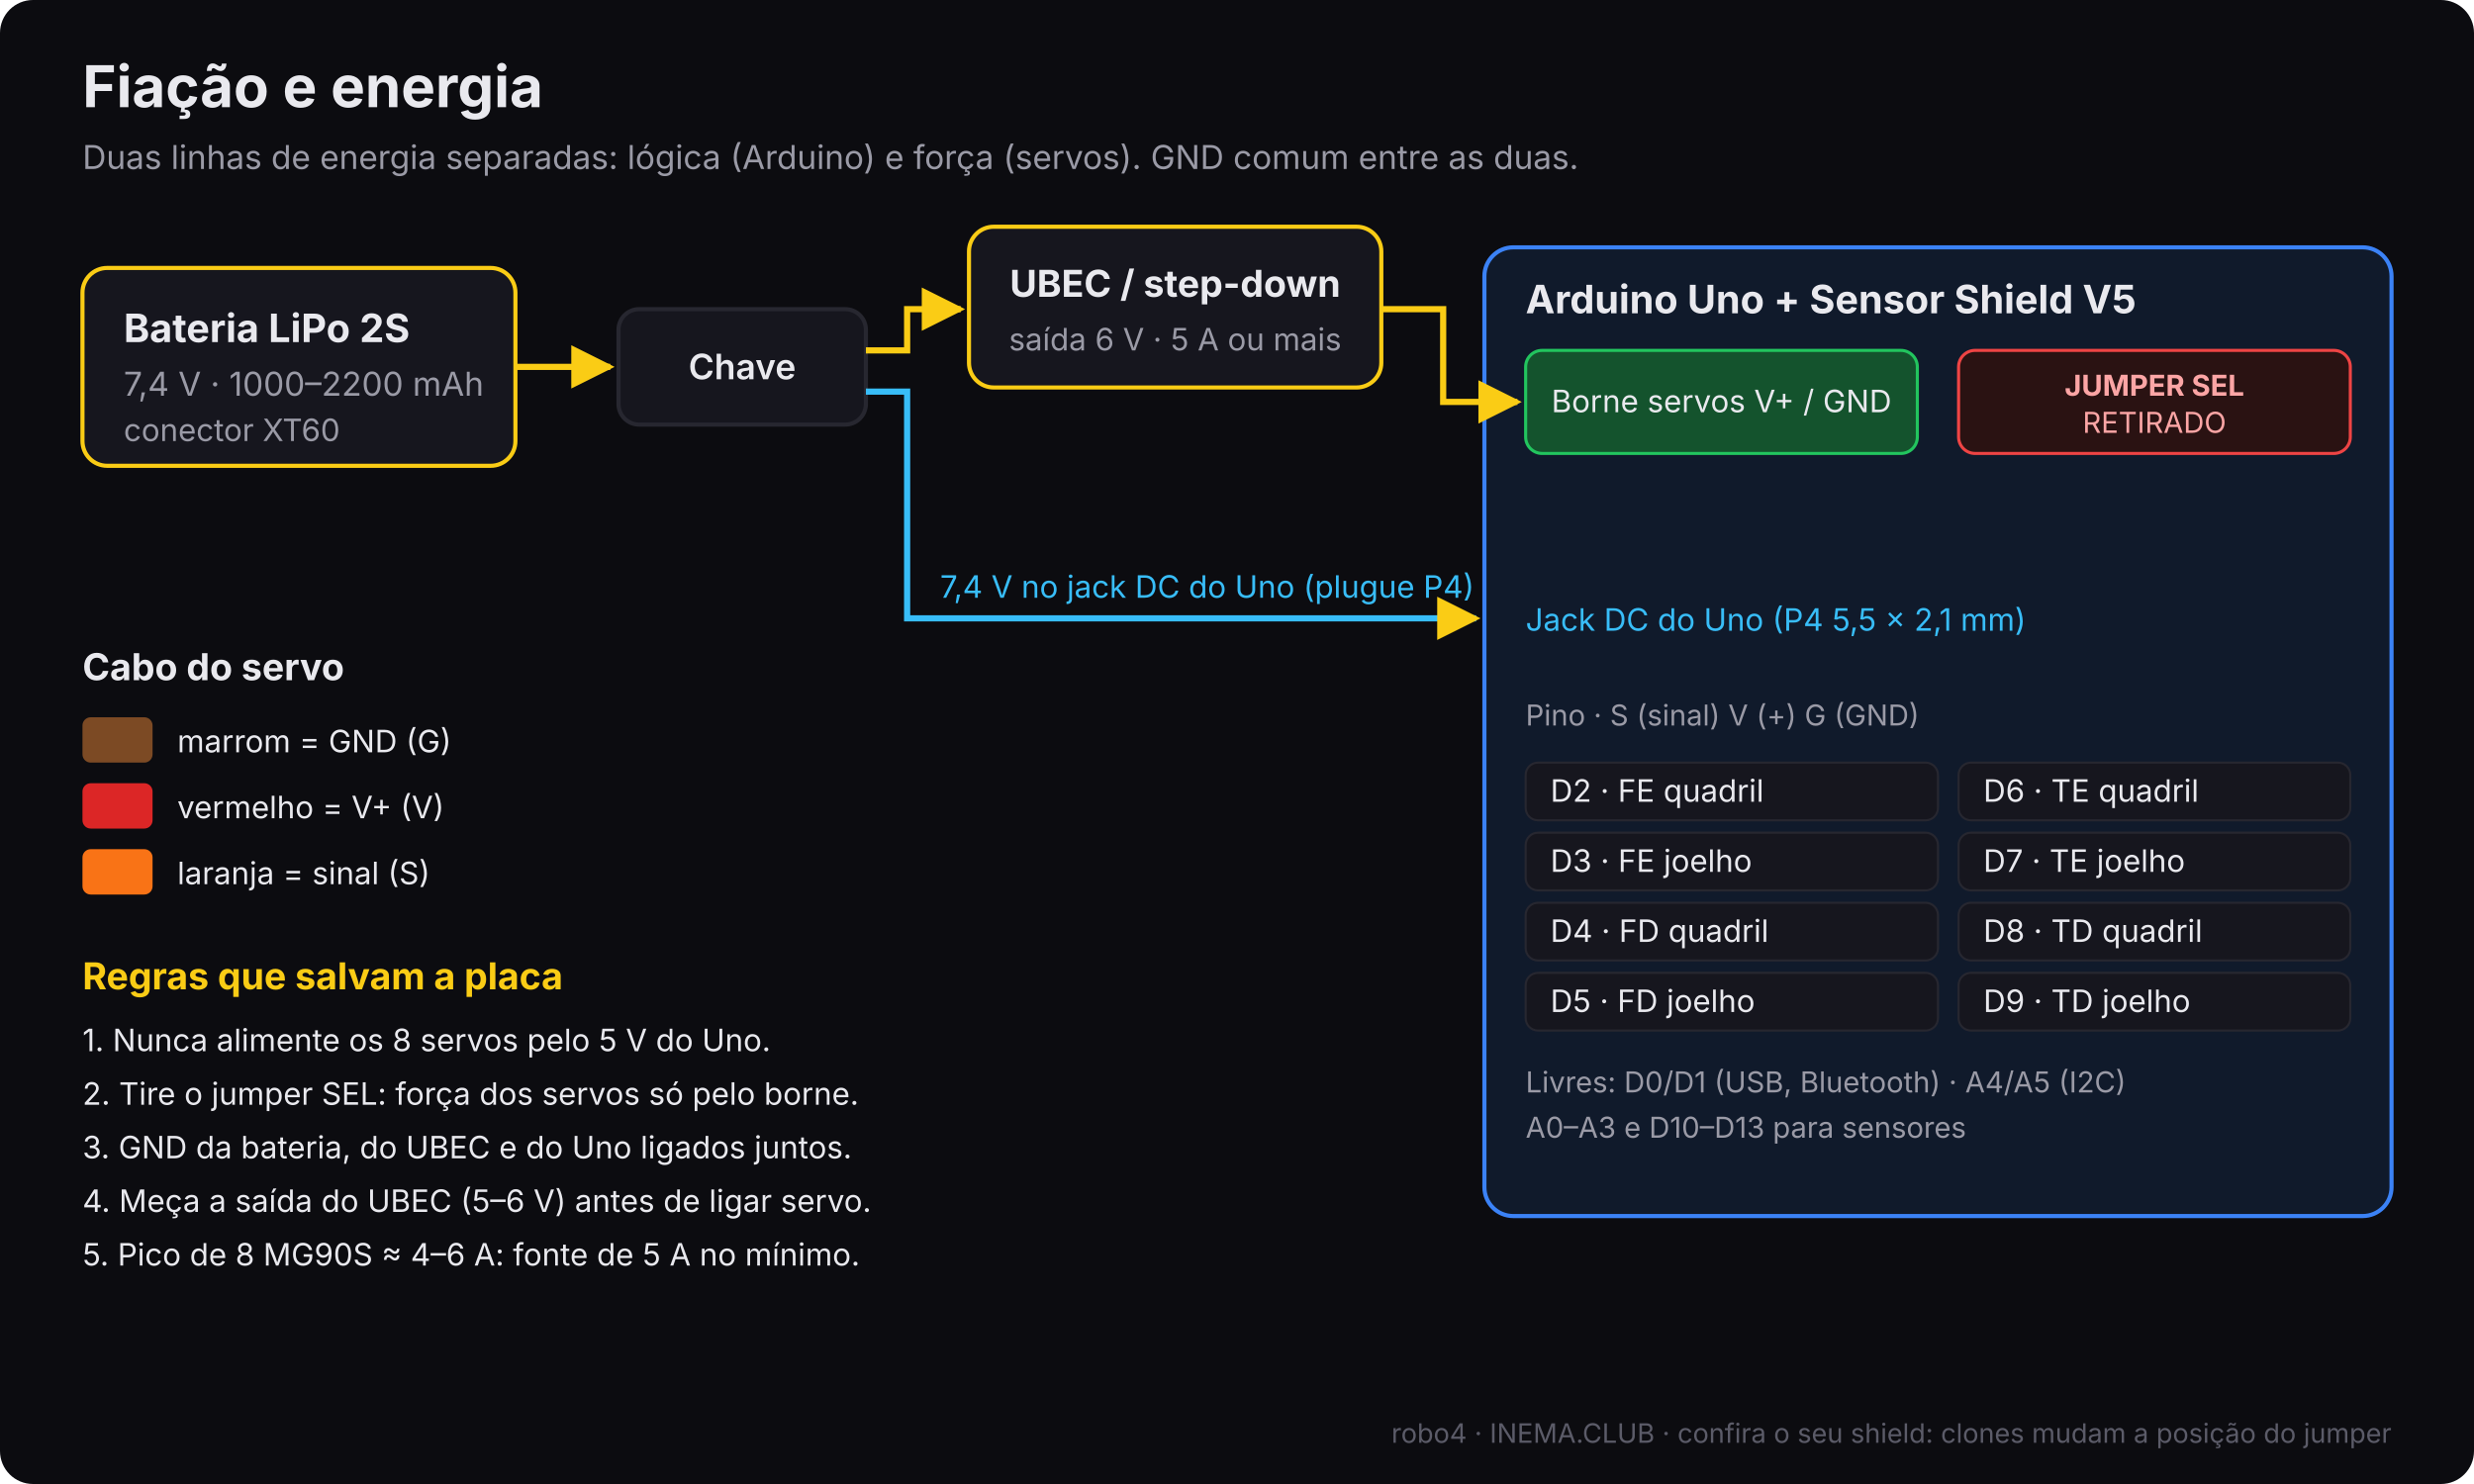
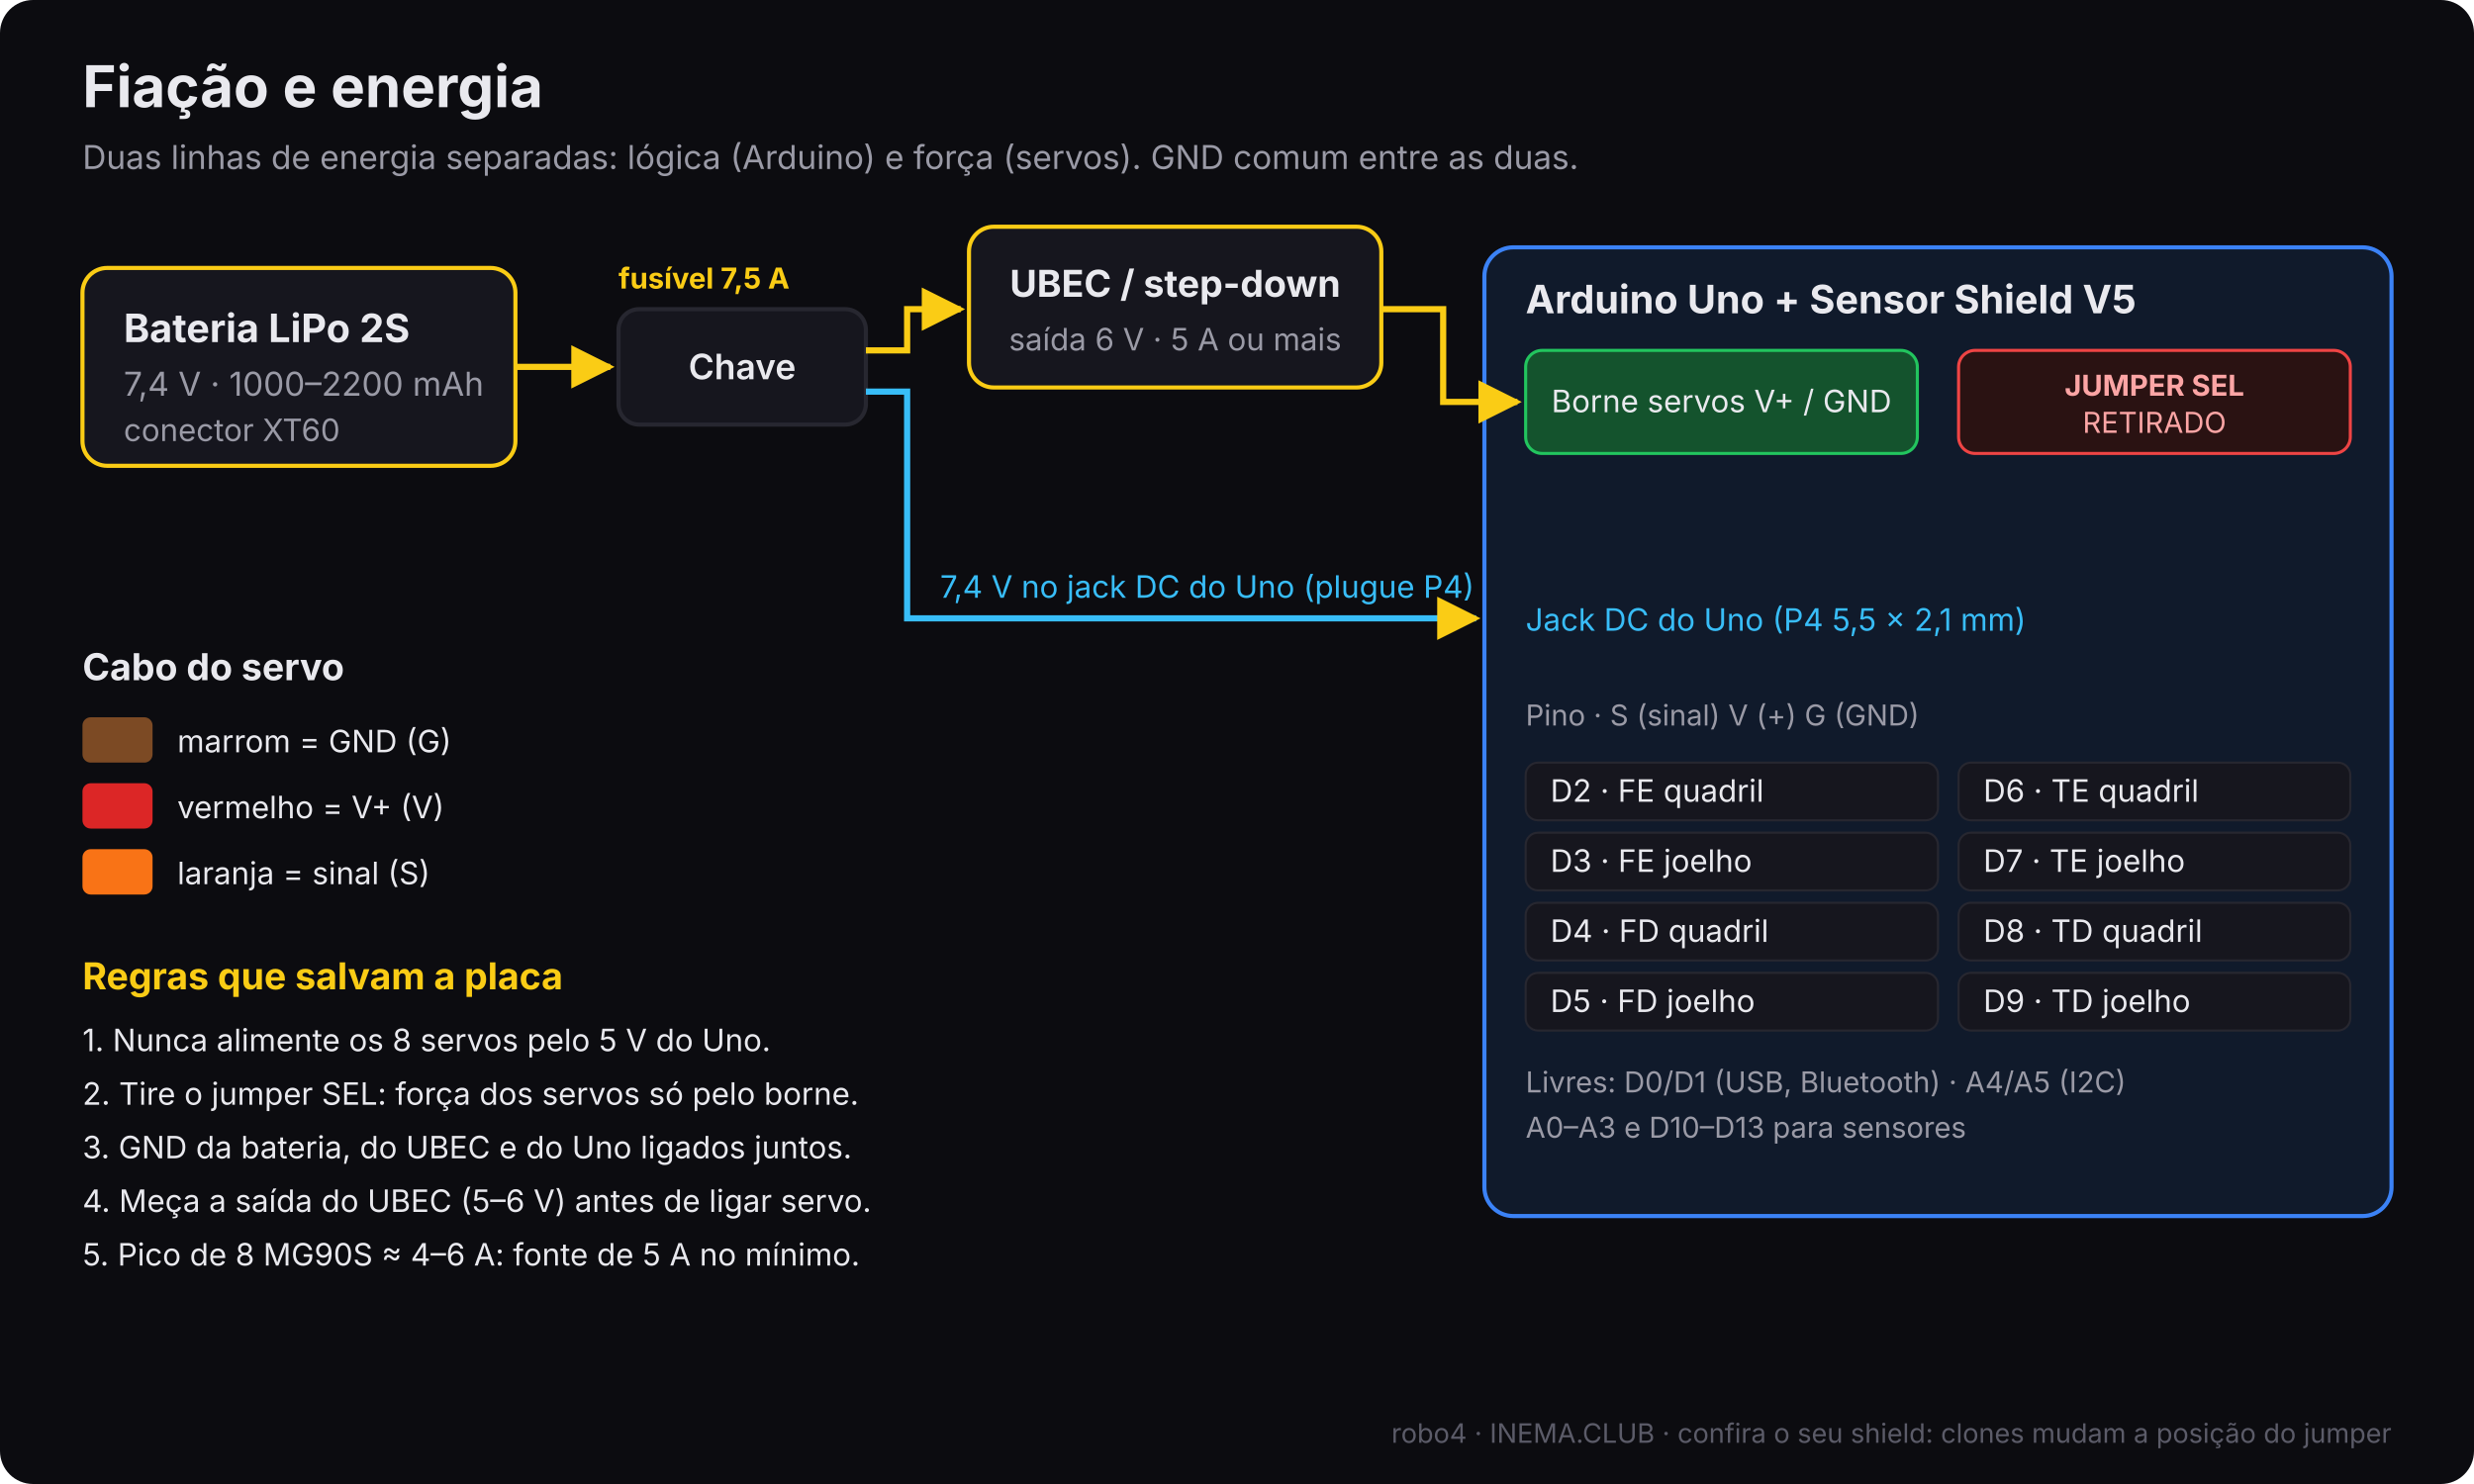
<svg xmlns="http://www.w3.org/2000/svg" viewBox="0 0 1200 720" font-family="Inter, Arial, sans-serif">
  <defs>
    <marker id="seta" viewBox="0 0 10 10" refX="9" refY="5" markerWidth="7" markerHeight="7" orient="auto">
      <path d="M0,0 L10,5 L0,10 z" fill="#FACC15" />
    </marker>
  </defs>
  <rect width="1200" height="720" rx="16" fill="#0c0c10" />
  <text x="40" y="52" fill="#e9e9ee" font-size="28" font-weight="700" font-family="Sora, Inter, sans-serif">Fiação e energia</text>
  <text x="40" y="82" fill="#9a9aa6" font-size="16">Duas linhas de energia separadas: lógica (Arduino) e força (servos). GND comum entre as duas.</text>
  <rect x="40" y="130" width="210" height="96" rx="12" fill="#16161e" stroke="#FACC15" stroke-width="2" />
  <text x="60" y="166" fill="#e9e9ee" font-size="19" font-weight="700">Bateria LiPo 2S</text>
  <text x="60" y="192" fill="#9a9aa6" font-size="16">7,4 V · 1000–2200 mAh</text>
  <text x="60" y="214" fill="#9a9aa6" font-size="15">conector XT60</text>
  <rect x="300" y="150" width="120" height="56" rx="10" fill="#16161e" stroke="#272730" stroke-width="2" />
  <text x="360" y="184" fill="#e9e9ee" font-size="17" font-weight="600" text-anchor="middle">Chave</text>
  <line x1="250" y1="178" x2="296" y2="178" stroke="#FACC15" stroke-width="3" marker-end="url(#seta)" />
  <rect x="470" y="110" width="200" height="78" rx="12" fill="#16161e" stroke="#FACC15" stroke-width="2" />
  <text x="570" y="144" fill="#e9e9ee" font-size="18" font-weight="700" text-anchor="middle">UBEC / step-down</text>
  <text x="570" y="170" fill="#9a9aa6" font-size="15" text-anchor="middle">saída 6 V · 5 A ou mais</text>
  <path d="M420,170 L440,170 L440,150 L466,150" fill="none" stroke="#FACC15" stroke-width="3" marker-end="url(#seta)" />
  <path d="M420,190 L440,190 L440,300 L716,300" fill="none" stroke="#38bdf8" stroke-width="3" marker-end="url(#seta)" />
  <text x="456" y="290" fill="#38bdf8" font-size="15">7,4 V no jack DC do Uno (plugue P4) → lógica</text>
  <rect x="720" y="120" width="440" height="470" rx="14" fill="#101a2b" stroke="#3b82f6" stroke-width="2" />
  <text x="740" y="152" fill="#e9e9ee" font-size="19" font-weight="700">Arduino Uno + Sensor Shield V5</text>
  <rect x="740" y="170" width="190" height="50" rx="8" fill="#14532d" stroke="#22c55e" stroke-width="1.5" />
  <text x="835" y="200" fill="#e9e9ee" font-size="15" text-anchor="middle">Borne servos V+ / GND</text>
  <path d="M670,150 L700,150 L700,195 L736,195" fill="none" stroke="#FACC15" stroke-width="3" marker-end="url(#seta)" />
  <rect x="950" y="170" width="190" height="50" rx="8" fill="#2a1212" stroke="#ef4444" stroke-width="1.5" />
  <text x="1045" y="192" fill="#fca5a5" font-size="14" text-anchor="middle" font-weight="700">JUMPER SEL</text>
  <text x="1045" y="210" fill="#fca5a5" font-size="14" text-anchor="middle">RETIRADO</text>
  <text x="740" y="306" fill="#38bdf8" font-size="15">Jack DC do Uno (P4 5,5 × 2,1 mm)</text>
  <text x="740" y="352" fill="#9a9aa6" font-size="14">Pino  ·  S (sinal)  V (+)  G (GND)</text>
  <g font-size="15" fill="#e9e9ee">
    <g transform="translate(740,370)">
      <rect width="200" height="28" rx="6" fill="#16161e" stroke="#272730" />
      <text x="12" y="19">D2 · FE quadril</text>
      <rect y="34" width="200" height="28" rx="6" fill="#16161e" stroke="#272730" />
      <text x="12" y="53">D3 · FE joelho</text>
      <rect y="68" width="200" height="28" rx="6" fill="#16161e" stroke="#272730" />
      <text x="12" y="87">D4 · FD quadril</text>
      <rect y="102" width="200" height="28" rx="6" fill="#16161e" stroke="#272730" />
      <text x="12" y="121">D5 · FD joelho</text>
    </g>
    <g transform="translate(950,370)">
      <rect width="190" height="28" rx="6" fill="#16161e" stroke="#272730" />
      <text x="12" y="19">D6 · TE quadril</text>
      <rect y="34" width="190" height="28" rx="6" fill="#16161e" stroke="#272730" />
      <text x="12" y="53">D7 · TE joelho</text>
      <rect y="68" width="190" height="28" rx="6" fill="#16161e" stroke="#272730" />
      <text x="12" y="87">D8 · TD quadril</text>
      <rect y="102" width="190" height="28" rx="6" fill="#16161e" stroke="#272730" />
      <text x="12" y="121">D9 · TD joelho</text>
    </g>
  </g>
  <text x="740" y="530" fill="#9a9aa6" font-size="14">Livres: D0/D1 (USB, Bluetooth) · A4/A5 (I2C)</text>
  <text x="740" y="552" fill="#9a9aa6" font-size="14">A0–A3 e D10–D13 para sensores</text>
  <g transform="translate(40,330)">
    <text x="0" y="0" fill="#e9e9ee" font-size="18" font-weight="700">Cabo do servo</text>
    <rect x="0" y="18" width="34" height="22" rx="4" fill="#7c4a24" />
    <text x="46" y="35" fill="#e9e9ee" font-size="15">marrom = GND (G)</text>
    <rect x="0" y="50" width="34" height="22" rx="4" fill="#dc2626" />
    <text x="46" y="67" fill="#e9e9ee" font-size="15">vermelho = V+ (V)</text>
    <rect x="0" y="82" width="34" height="22" rx="4" fill="#f97316" />
    <text x="46" y="99" fill="#e9e9ee" font-size="15">laranja = sinal (S)</text>
  </g>
  <g transform="translate(40,480)">
    <text x="0" y="0" fill="#FACC15" font-size="18" font-weight="700">Regras que salvam a placa</text>
    <text x="0" y="30" fill="#e9e9ee" font-size="15">1. Nunca alimente os 8 servos pelo 5 V do Uno.</text>
    <text x="0" y="56" fill="#e9e9ee" font-size="15">2. Tire o jumper SEL: força dos servos só pelo borne.</text>
    <text x="0" y="82" fill="#e9e9ee" font-size="15">3. GND da bateria, do UBEC e do Uno ligados juntos.</text>
    <text x="0" y="108" fill="#e9e9ee" font-size="15">4. Meça a saída do UBEC (5–6 V) antes de ligar servo.</text>
    <text x="0" y="134" fill="#e9e9ee" font-size="15">5. Pico de 8 MG90S ≈ 4–6 A: fonte de 5 A no mínimo.</text>
  </g>
  <text x="1160" y="700" fill="#5b5b68" font-size="13" text-anchor="end">robo4 · INEMA.CLUB · confira o seu shield: clones mudam a posição do jumper</text>
+   <text id="fusivel" x="300" y="140" fill="#FACC15" font-size="14" font-weight="700">fusível 7,5 A</text>
</svg>
